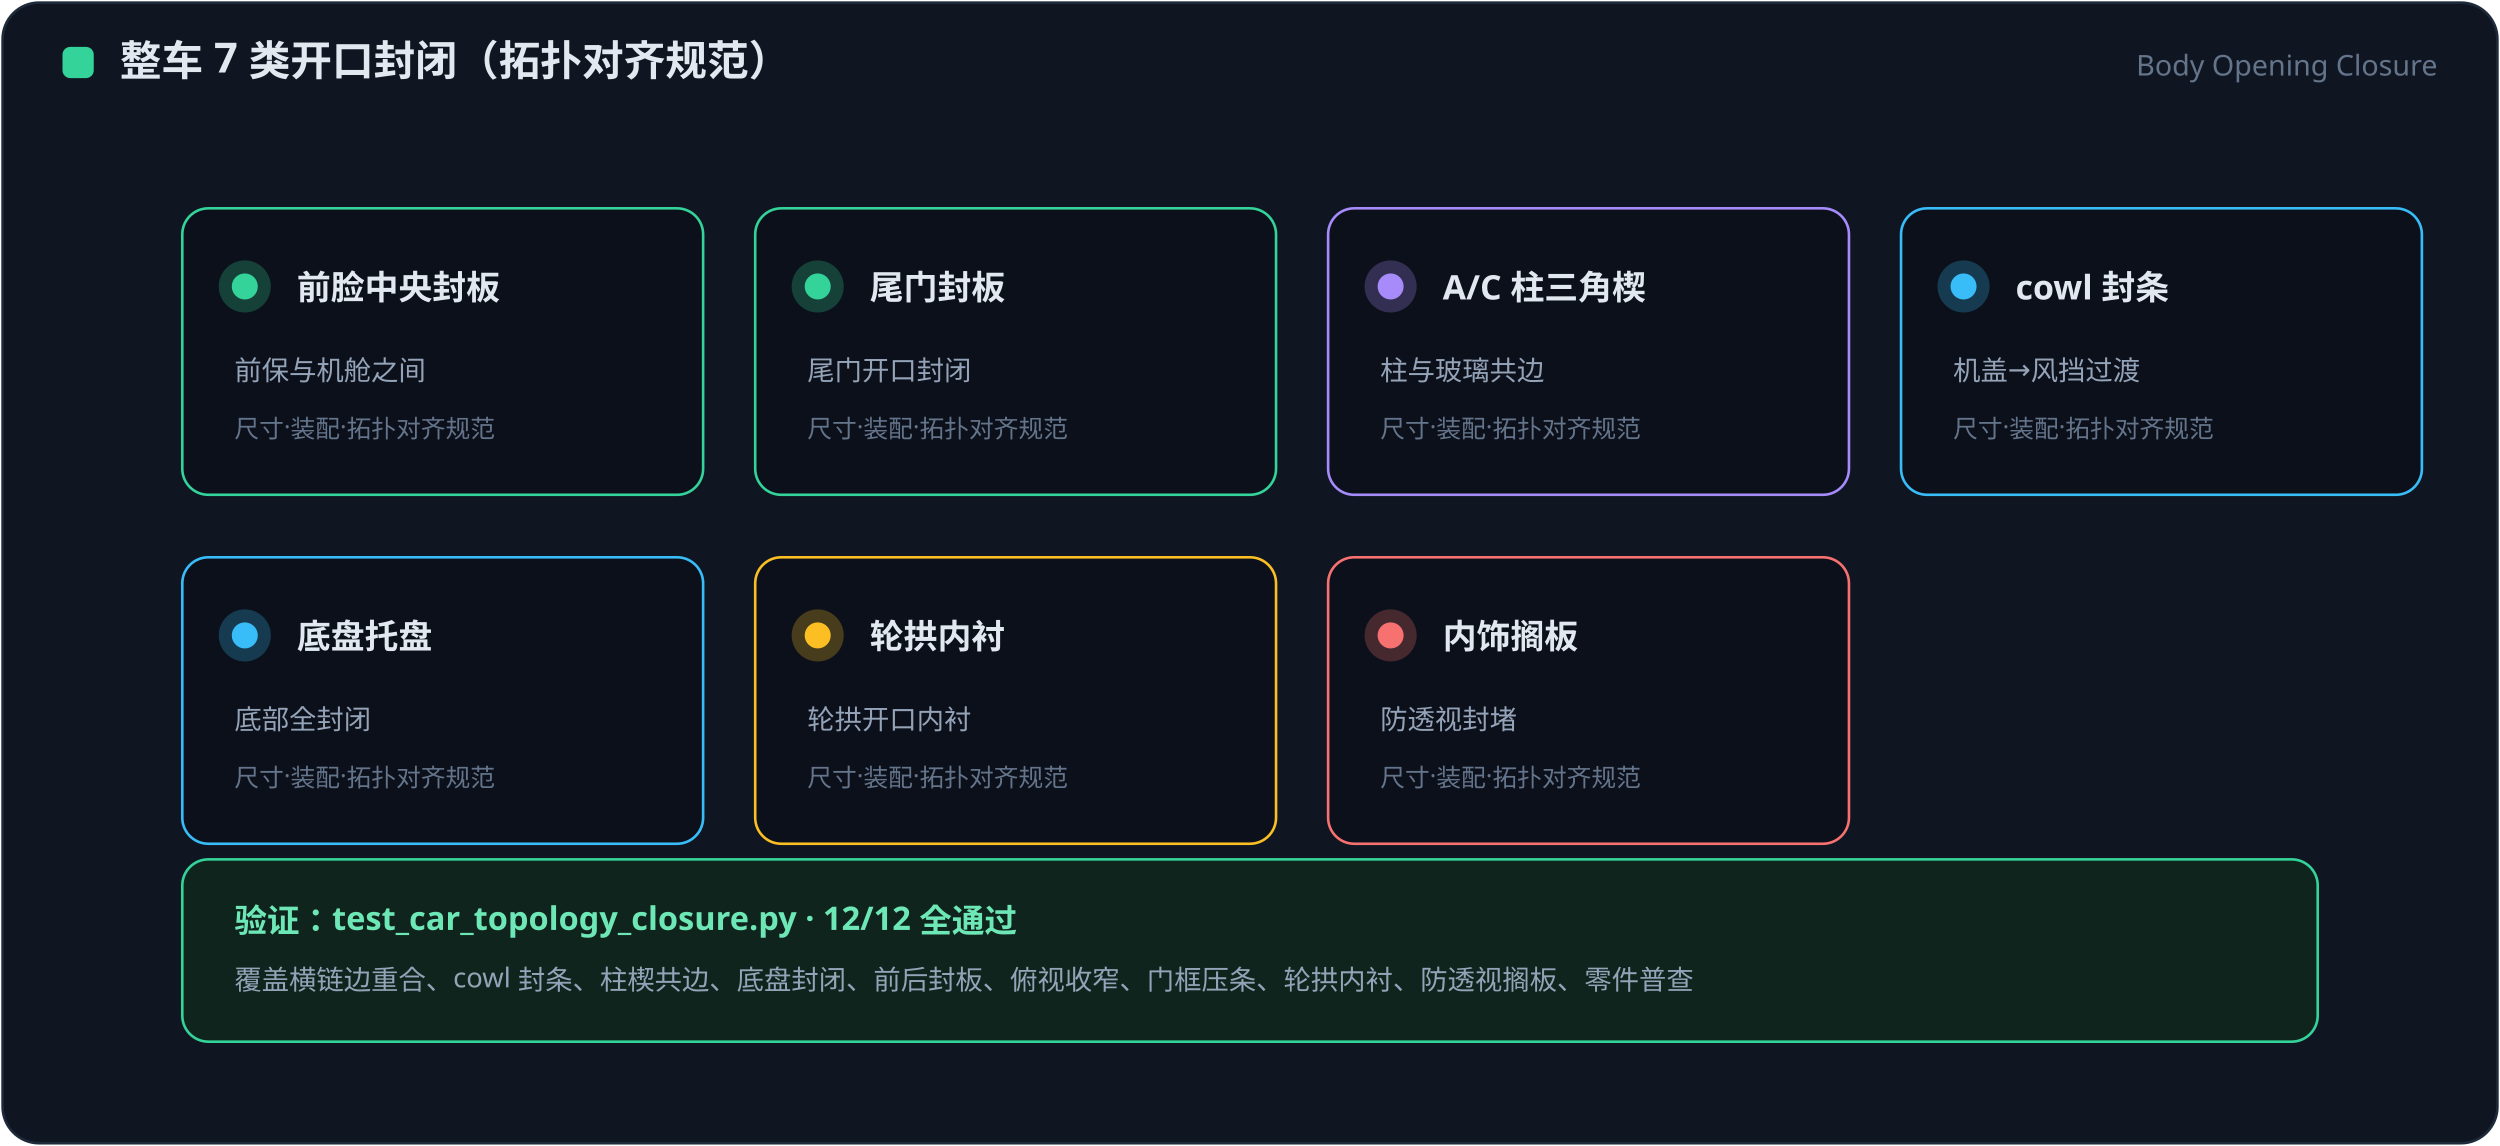
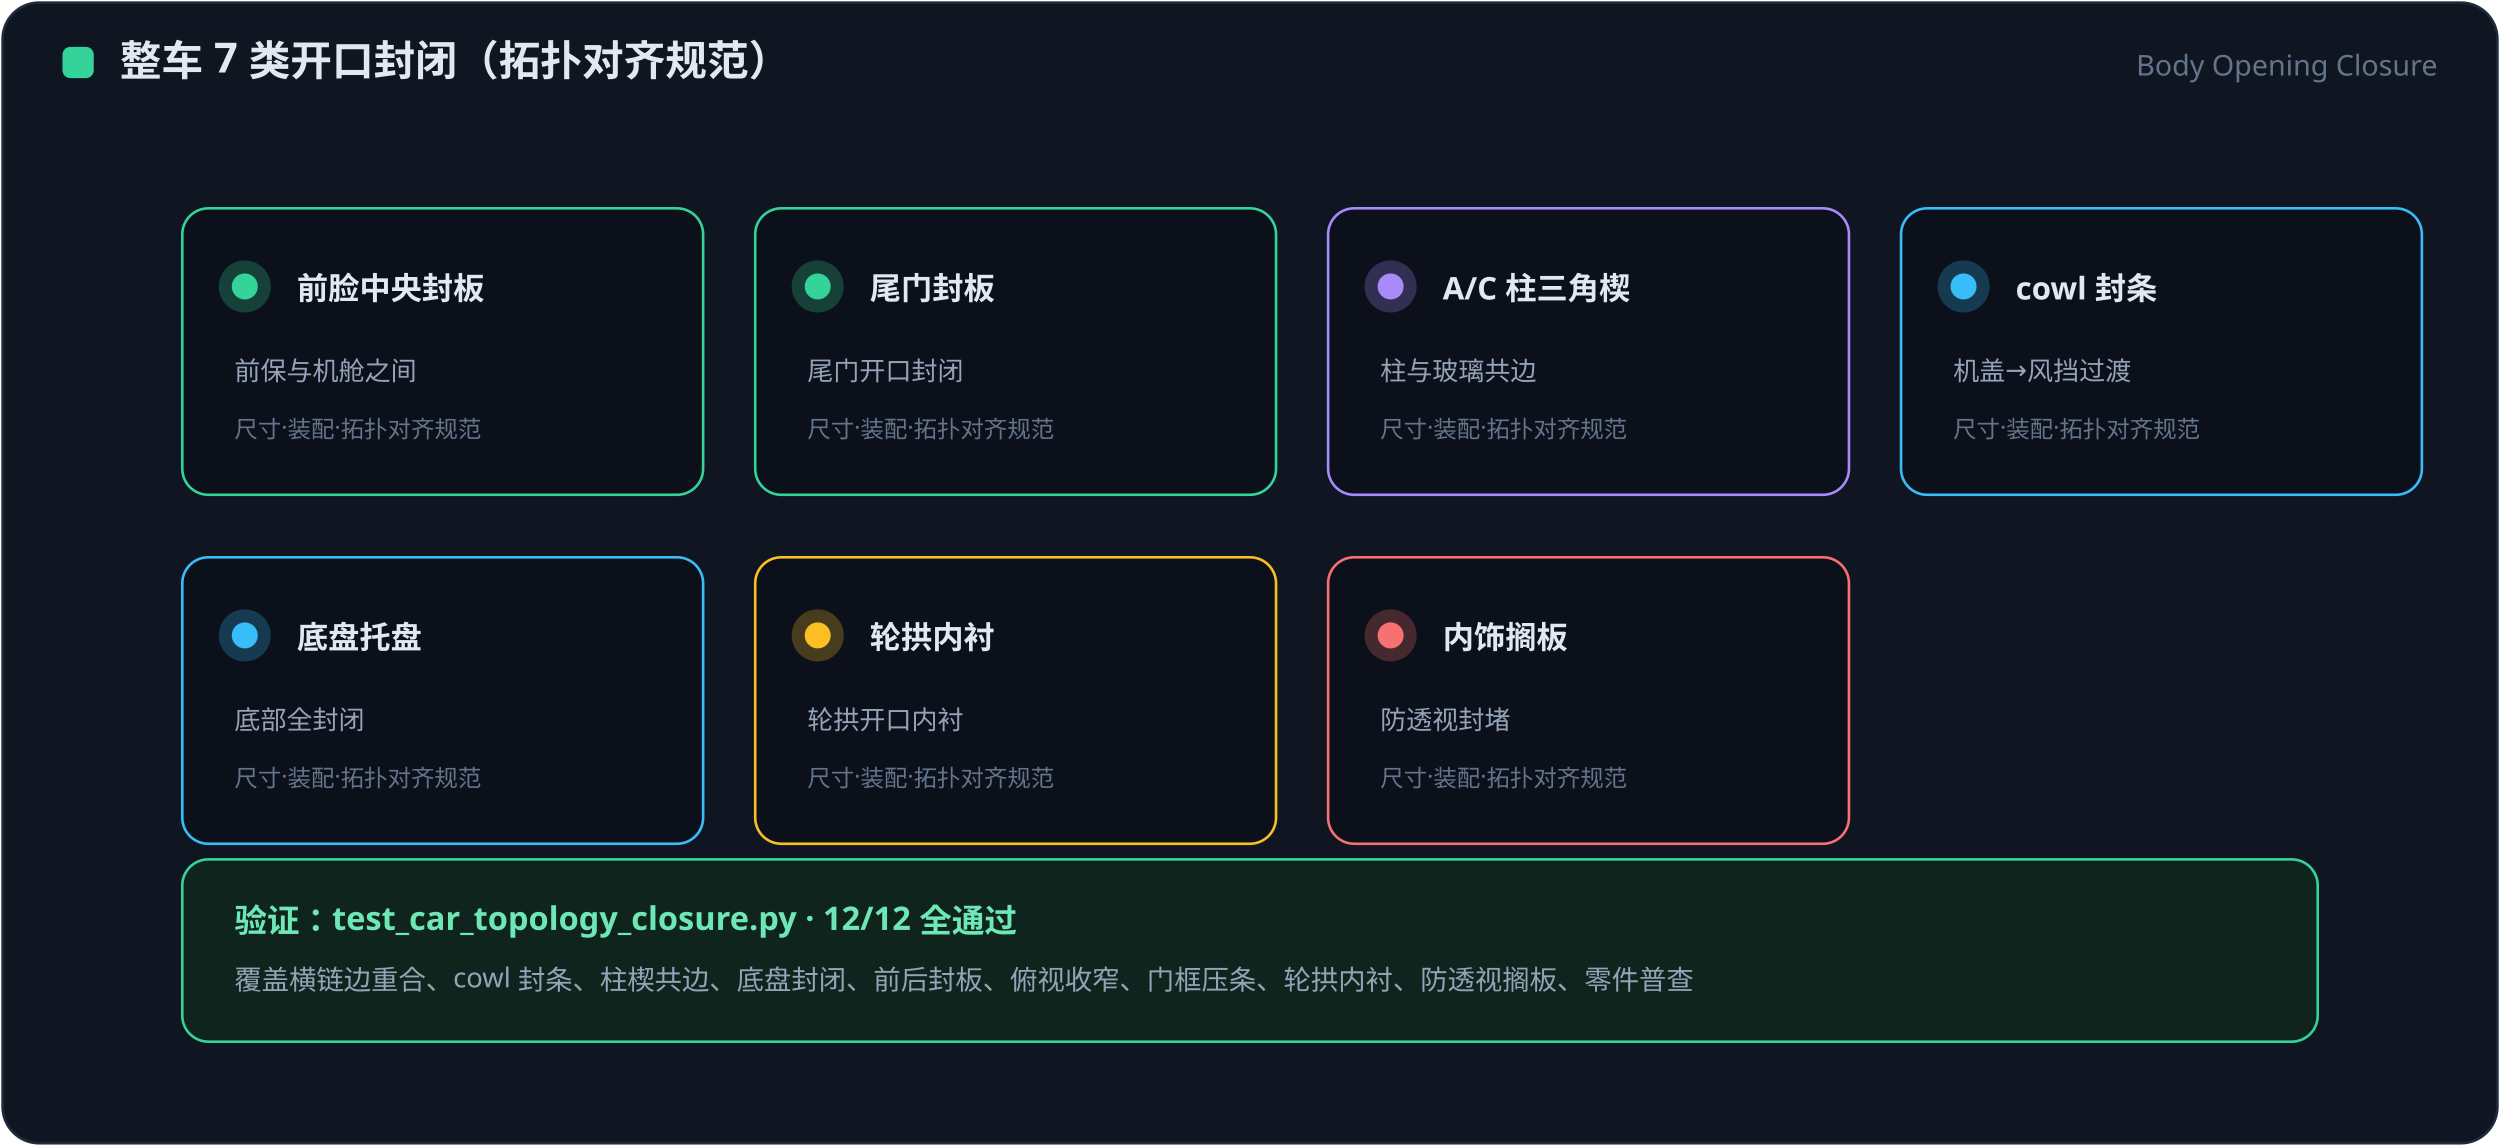
<svg xmlns="http://www.w3.org/2000/svg" viewBox="0 0 960 440" font-family="'Segoe UI','Microsoft YaHei',system-ui,sans-serif">
  <rect x="1" y="1" width="958" height="438" rx="14" fill="#0F1622" stroke="#1E2A3A" />
  <rect x="24" y="18" width="12" height="12" rx="3" fill="#34D399" />
  <text x="46" y="29" fill="#E2E8F0" font-size="16" font-weight="700">整车 7 类开口封闭（拓扑对齐规范）</text>
  <text x="936" y="29" fill="#64748B" font-size="11" text-anchor="end">Body Opening Closure</text>
  <rect x="70" y="80" width="200" height="110" rx="10" fill="#0B101A" stroke="#34D399" />
  <circle cx="94" cy="110" r="10" fill="#34D399" opacity=".25" />
  <circle cx="94" cy="110" r="5" fill="#34D399" />
-   <text x="114" y="115" fill="#E2E8F0" font-size="13" font-weight="700">前脸中央封板</text>
-   <text x="90" y="146" fill="#94A3B8" font-size="10.5">前保与机舱之间</text>
-   <text x="90" y="168" fill="#64748B" font-size="9.5">尺寸·装配·拓扑对齐规范</text>
+   <text x="114" y="115" fill="#E2E8F0" font-size="12" font-weight="700">前脸中央封板</text>
+   <text x="90" y="146" fill="#94A3B8" font-size="10">前保与机舱之间</text>
+   <text x="90" y="168" fill="#64748B" font-size="9">尺寸·装配·拓扑对齐规范</text>
  <rect x="290" y="80" width="200" height="110" rx="10" fill="#0B101A" stroke="#34D399" />
  <circle cx="314" cy="110" r="10" fill="#34D399" opacity=".25" />
  <circle cx="314" cy="110" r="5" fill="#34D399" />
-   <text x="334" y="115" fill="#E2E8F0" font-size="13" font-weight="700">尾门封板</text>
-   <text x="310" y="146" fill="#94A3B8" font-size="10.5">尾门开口封闭</text>
-   <text x="310" y="168" fill="#64748B" font-size="9.5">尺寸·装配·拓扑对齐规范</text>
+   <text x="334" y="115" fill="#E2E8F0" font-size="12" font-weight="700">尾门封板</text>
+   <text x="310" y="146" fill="#94A3B8" font-size="10">尾门开口封闭</text>
+   <text x="310" y="168" fill="#64748B" font-size="9">尺寸·装配·拓扑对齐规范</text>
  <rect x="510" y="80" width="200" height="110" rx="10" fill="#0B101A" stroke="#A78BFA" />
  <circle cx="534" cy="110" r="10" fill="#A78BFA" opacity=".25" />
  <circle cx="534" cy="110" r="5" fill="#A78BFA" />
-   <text x="554" y="115" fill="#E2E8F0" font-size="13" font-weight="700">A/C 柱三角楔</text>
-   <text x="530" y="146" fill="#94A3B8" font-size="10.5">柱与玻璃共边</text>
-   <text x="530" y="168" fill="#64748B" font-size="9.5">尺寸·装配·拓扑对齐规范</text>
+   <text x="554" y="115" fill="#E2E8F0" font-size="12" font-weight="700">A/C 柱三角楔</text>
+   <text x="530" y="146" fill="#94A3B8" font-size="10">柱与玻璃共边</text>
+   <text x="530" y="168" fill="#64748B" font-size="9">尺寸·装配·拓扑对齐规范</text>
  <rect x="730" y="80" width="200" height="110" rx="10" fill="#0B101A" stroke="#38BDF8" />
  <circle cx="754" cy="110" r="10" fill="#38BDF8" opacity=".25" />
  <circle cx="754" cy="110" r="5" fill="#38BDF8" />
-   <text x="774" y="115" fill="#E2E8F0" font-size="13" font-weight="700">cowl 封条</text>
-   <text x="750" y="146" fill="#94A3B8" font-size="10.5">机盖→风挡过渡</text>
-   <text x="750" y="168" fill="#64748B" font-size="9.5">尺寸·装配·拓扑对齐规范</text>
+   <text x="774" y="115" fill="#E2E8F0" font-size="12" font-weight="700">cowl 封条</text>
+   <text x="750" y="146" fill="#94A3B8" font-size="10">机盖→风挡过渡</text>
+   <text x="750" y="168" fill="#64748B" font-size="9">尺寸·装配·拓扑对齐规范</text>
  <rect x="70" y="214" width="200" height="110" rx="10" fill="#0B101A" stroke="#38BDF8" />
  <circle cx="94" cy="244" r="10" fill="#38BDF8" opacity=".25" />
  <circle cx="94" cy="244" r="5" fill="#38BDF8" />
-   <text x="114" y="249" fill="#E2E8F0" font-size="13" font-weight="700">底盘托盘</text>
-   <text x="90" y="280" fill="#94A3B8" font-size="10.5">底部全封闭</text>
-   <text x="90" y="302" fill="#64748B" font-size="9.5">尺寸·装配·拓扑对齐规范</text>
+   <text x="114" y="249" fill="#E2E8F0" font-size="12" font-weight="700">底盘托盘</text>
+   <text x="90" y="280" fill="#94A3B8" font-size="10">底部全封闭</text>
+   <text x="90" y="302" fill="#64748B" font-size="9">尺寸·装配·拓扑对齐规范</text>
  <rect x="290" y="214" width="200" height="110" rx="10" fill="#0B101A" stroke="#FBBF24" />
  <circle cx="314" cy="244" r="10" fill="#FBBF24" opacity=".25" />
  <circle cx="314" cy="244" r="5" fill="#FBBF24" />
-   <text x="334" y="249" fill="#E2E8F0" font-size="13" font-weight="700">轮拱内衬</text>
-   <text x="310" y="280" fill="#94A3B8" font-size="10.5">轮拱开口内衬</text>
-   <text x="310" y="302" fill="#64748B" font-size="9.5">尺寸·装配·拓扑对齐规范</text>
+   <text x="334" y="249" fill="#E2E8F0" font-size="12" font-weight="700">轮拱内衬</text>
+   <text x="310" y="280" fill="#94A3B8" font-size="10">轮拱开口内衬</text>
+   <text x="310" y="302" fill="#64748B" font-size="9">尺寸·装配·拓扑对齐规范</text>
  <rect x="510" y="214" width="200" height="110" rx="10" fill="#0B101A" stroke="#F87171" />
  <circle cx="534" cy="244" r="10" fill="#F87171" opacity=".25" />
  <circle cx="534" cy="244" r="5" fill="#F87171" />
-   <text x="554" y="249" fill="#E2E8F0" font-size="13" font-weight="700">内饰搁板</text>
-   <text x="530" y="280" fill="#94A3B8" font-size="10.5">防透视封堵</text>
-   <text x="530" y="302" fill="#64748B" font-size="9.5">尺寸·装配·拓扑对齐规范</text>
+   <text x="554" y="249" fill="#E2E8F0" font-size="12" font-weight="700">内饰搁板</text>
+   <text x="530" y="280" fill="#94A3B8" font-size="10">防透视封堵</text>
+   <text x="530" y="302" fill="#64748B" font-size="9">尺寸·装配·拓扑对齐规范</text>
  <rect x="70" y="330" width="820" height="70" rx="10" fill="#0F241C" stroke="#34D399" />
  <text x="90" y="358" fill="#6EE7B7" font-size="12.5" font-weight="700">验证：test_car_topology_closure.py · 12/12 全通过</text>
  <text x="90" y="380" fill="#94A3B8" font-size="10.5">覆盖横链边重合、cowl 封条、柱楔共边、底盘封闭、前后封板、俯视收窄、门框压条、轮拱内衬、防透视搁板、零件普查</text>
</svg>
